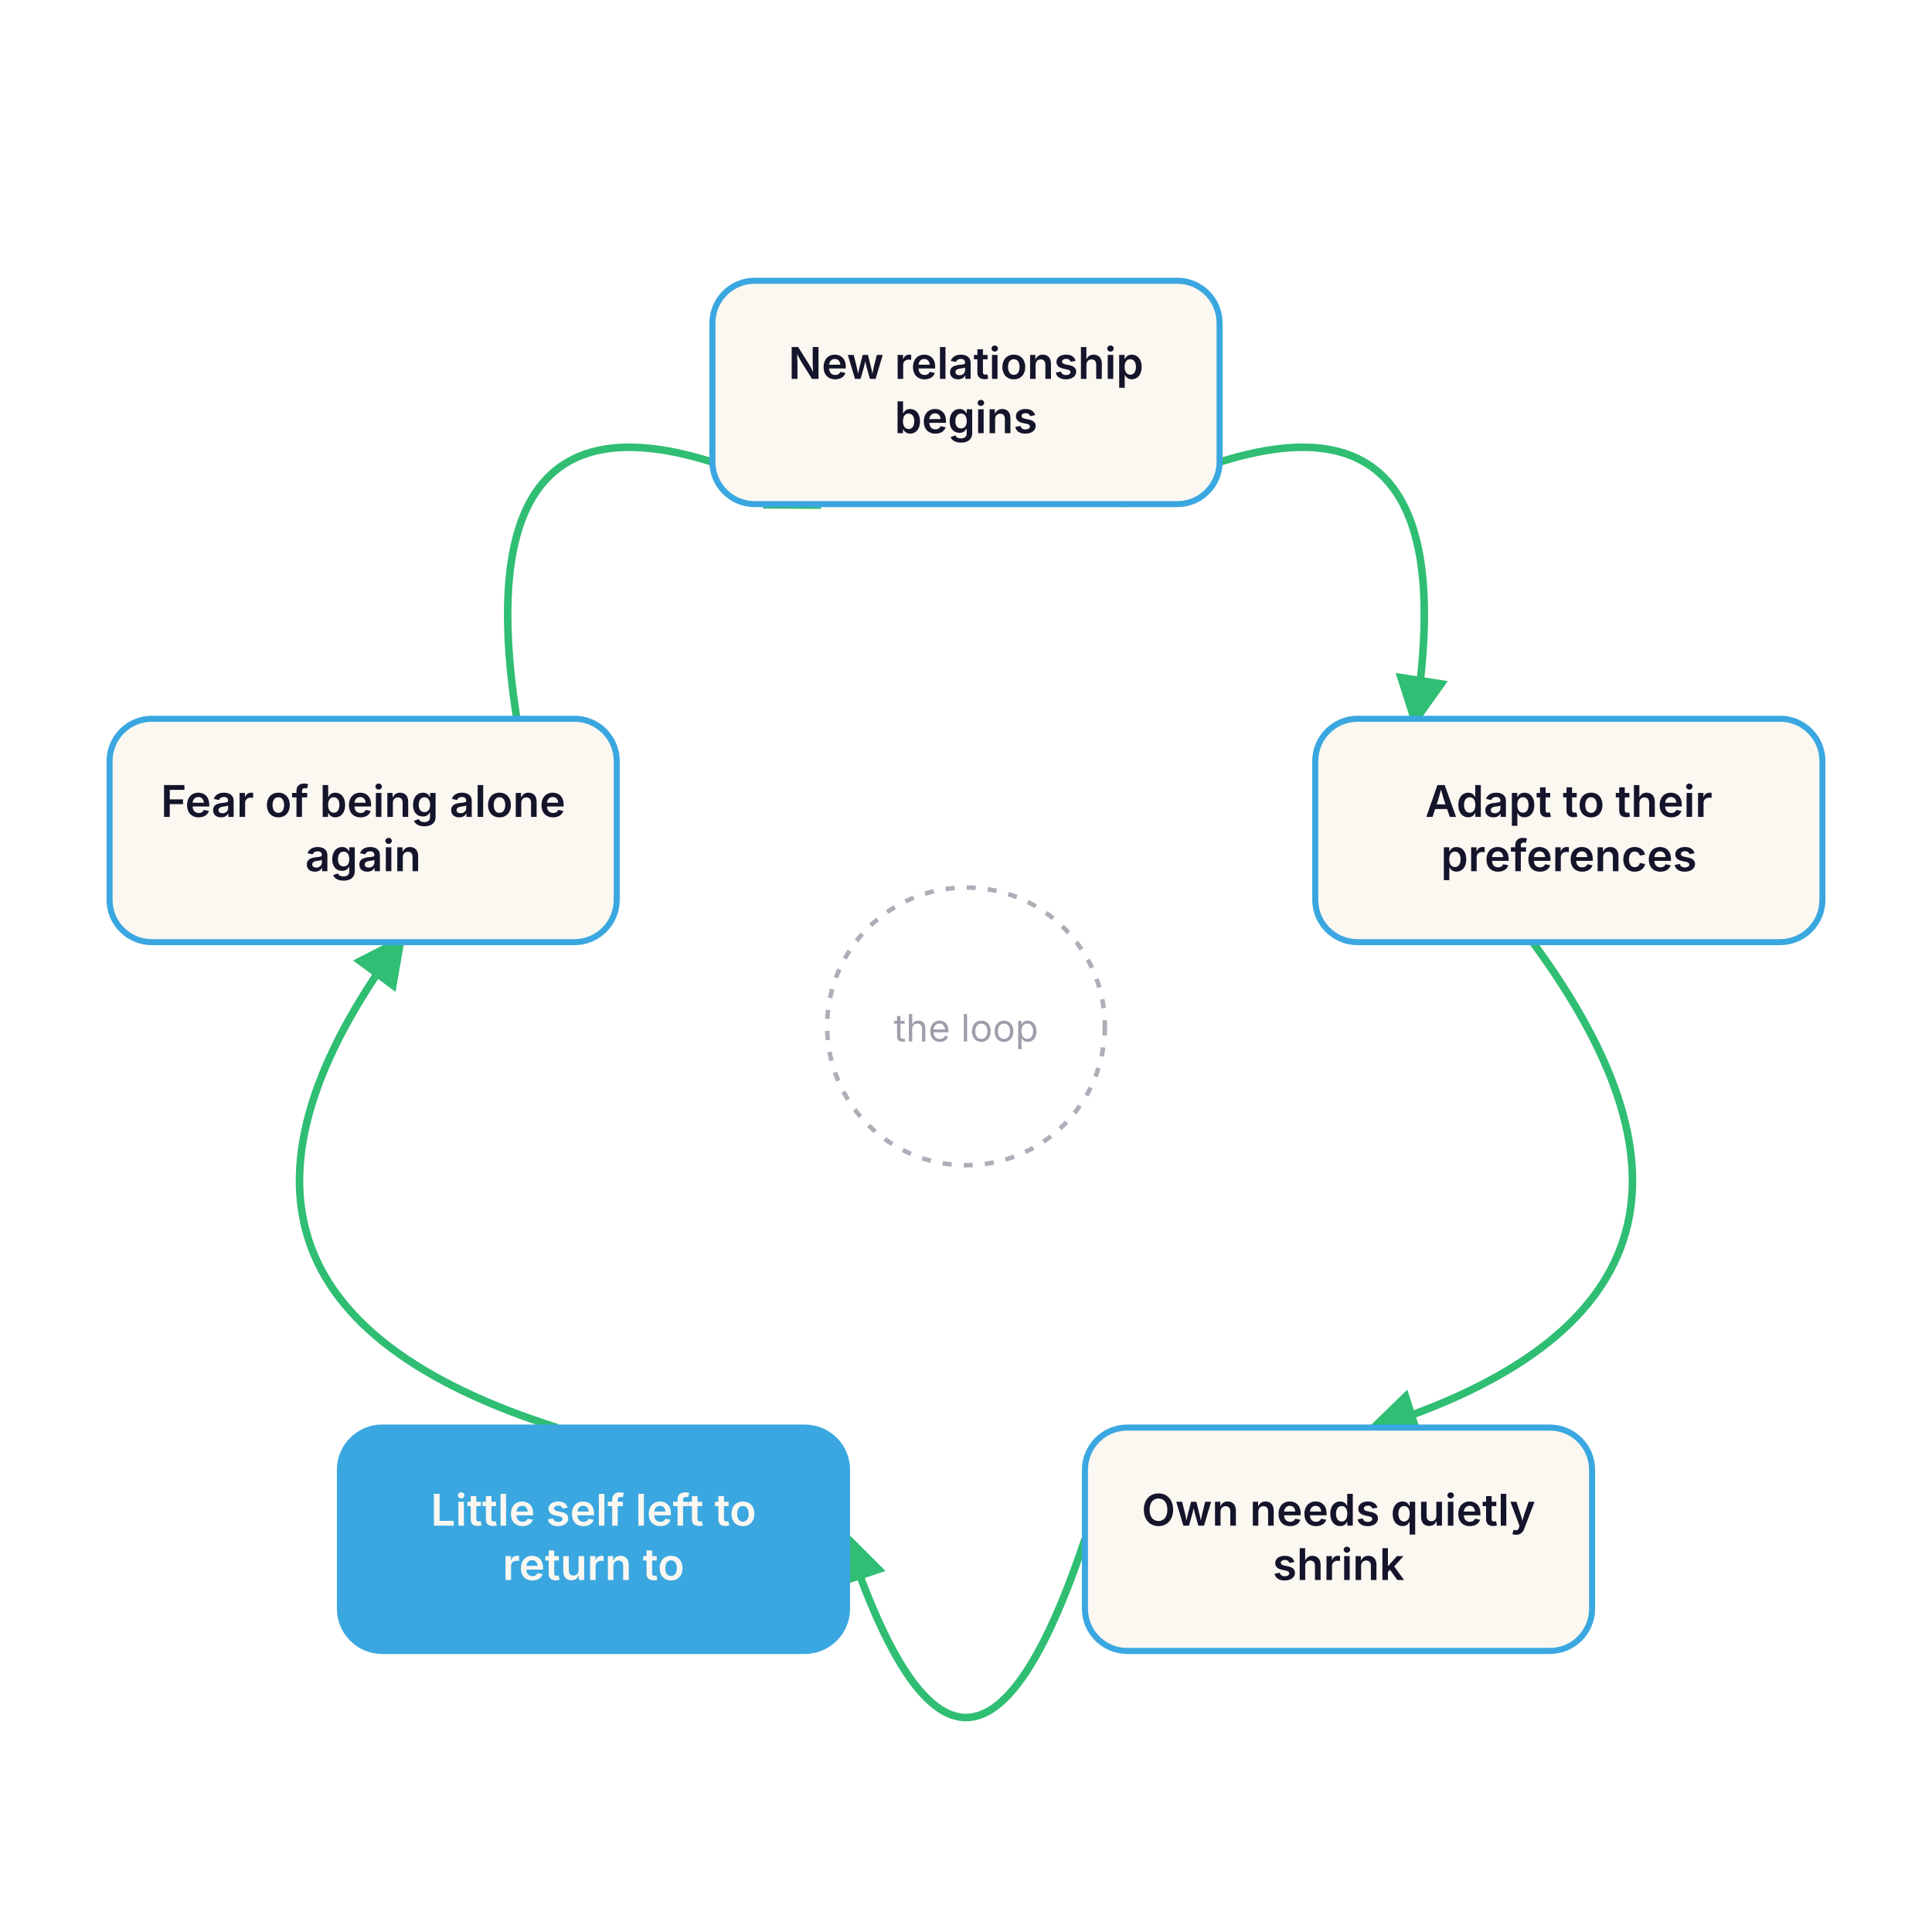
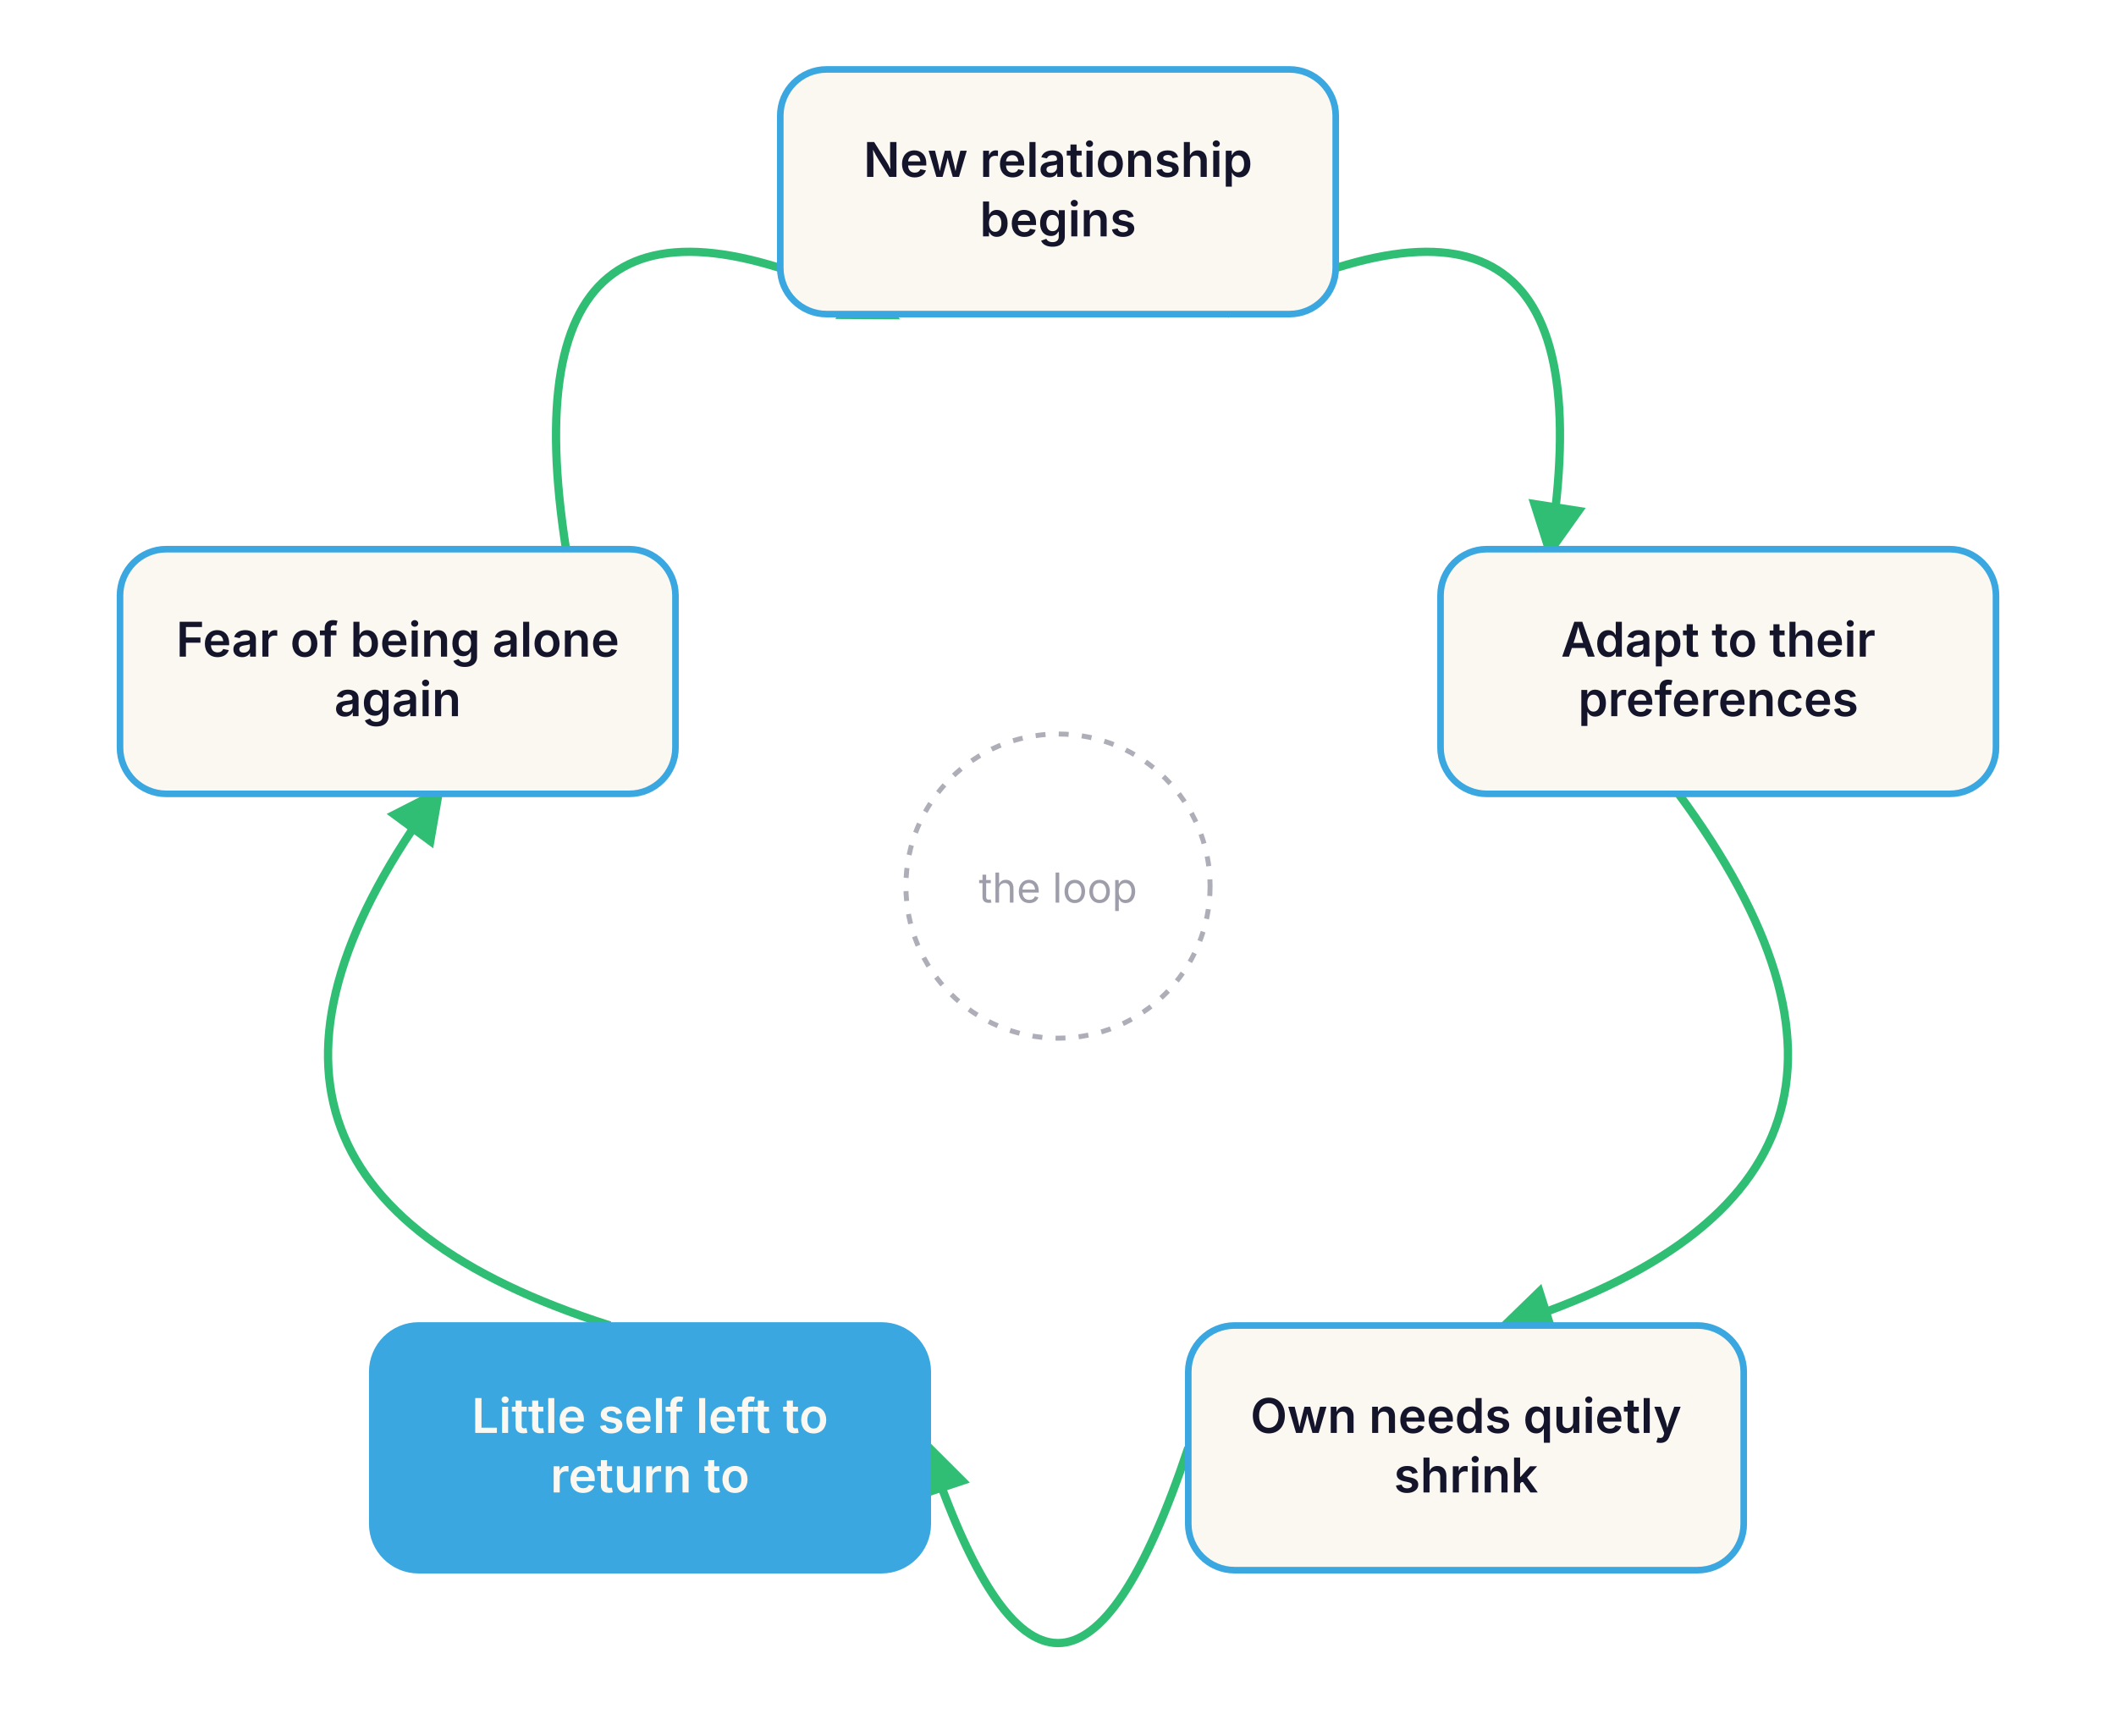
- <svg xmlns="http://www.w3.org/2000/svg" viewBox="0 0 640 640" role="img" aria-label="The self-erasure loop">
+ <svg xmlns="http://www.w3.org/2000/svg" viewBox="0 72 640 525" role="img" aria-label="The self-erasure loop">
  <defs>
    <marker id="arrowhead" viewBox="0 0 10 10" refX="8" refY="5" markerWidth="7" markerHeight="7" orient="auto-start-reverse">
      <path d="M0,0 L10,5 L0,10 z" fill="var(--cta, #2FBE73)" />
    </marker>
  </defs>
  <path d="M 370.9,167.0 Q 489.3,107.0 468.8,238.1" fill="none" stroke="var(--cta, #2FBE73)" stroke-width="2.5" marker-end="url(#arrowhead)" />
  <path d="M 507.7,312.1 Q 593.9,429.0 455.5,472.9" fill="none" stroke="var(--cta, #2FBE73)" stroke-width="2.5" marker-end="url(#arrowhead)" />
  <path d="M 359.4,509.9 Q 320.0,628.0 280.6,509.9" fill="none" stroke="var(--cta, #2FBE73)" stroke-width="2.5" marker-end="url(#arrowhead)" />
  <path d="M 184.5,472.9 Q 46.1,429.0 132.3,312.1" fill="none" stroke="var(--cta, #2FBE73)" stroke-width="2.5" marker-end="url(#arrowhead)" />
  <path d="M 171.2,238.1 Q 150.7,107.0 269.1,167.0" fill="none" stroke="var(--cta, #2FBE73)" stroke-width="2.5" marker-end="url(#arrowhead)" />
  <rect x="236.0" y="93.0" width="168" height="74" rx="14" fill="var(--paper, #FBF7F1)" stroke="var(--accent-sky, #3AA7E0)" stroke-width="2" />
  <text x="320.0" y="125.5" text-anchor="middle" font-family="system-ui, -apple-system, Segoe UI, sans-serif" font-size="14.5" font-weight="600" fill="var(--encre, #14142B)">New relationship</text>
  <text x="320.0" y="143.5" text-anchor="middle" font-family="system-ui, -apple-system, Segoe UI, sans-serif" font-size="14.5" font-weight="600" fill="var(--encre, #14142B)">begins</text>
  <rect x="435.7" y="238.1" width="168" height="74" rx="14" fill="var(--paper, #FBF7F1)" stroke="var(--accent-sky, #3AA7E0)" stroke-width="2" />
  <text x="519.7" y="270.6" text-anchor="middle" font-family="system-ui, -apple-system, Segoe UI, sans-serif" font-size="14.5" font-weight="600" fill="var(--encre, #14142B)">Adapt to their</text>
  <text x="519.7" y="288.6" text-anchor="middle" font-family="system-ui, -apple-system, Segoe UI, sans-serif" font-size="14.5" font-weight="600" fill="var(--encre, #14142B)">preferences</text>
  <rect x="359.4" y="472.9" width="168" height="74" rx="14" fill="var(--paper, #FBF7F1)" stroke="var(--accent-sky, #3AA7E0)" stroke-width="2" />
  <text x="443.4" y="505.4" text-anchor="middle" font-family="system-ui, -apple-system, Segoe UI, sans-serif" font-size="14.5" font-weight="600" fill="var(--encre, #14142B)">Own needs quietly</text>
  <text x="443.4" y="523.4" text-anchor="middle" font-family="system-ui, -apple-system, Segoe UI, sans-serif" font-size="14.5" font-weight="600" fill="var(--encre, #14142B)">shrink</text>
  <rect x="112.6" y="472.9" width="168" height="74" rx="14" fill="var(--accent-sky, #3AA7E0)" stroke="var(--accent-sky, #3AA7E0)" stroke-width="2" />
  <text x="196.6" y="505.4" text-anchor="middle" font-family="system-ui, -apple-system, Segoe UI, sans-serif" font-size="14.5" font-weight="600" fill="var(--paper, #FBF7F1)">Little self left to</text>
  <text x="196.6" y="523.4" text-anchor="middle" font-family="system-ui, -apple-system, Segoe UI, sans-serif" font-size="14.5" font-weight="600" fill="var(--paper, #FBF7F1)">return to</text>
  <rect x="36.3" y="238.1" width="168" height="74" rx="14" fill="var(--paper, #FBF7F1)" stroke="var(--accent-sky, #3AA7E0)" stroke-width="2" />
  <text x="120.3" y="270.6" text-anchor="middle" font-family="system-ui, -apple-system, Segoe UI, sans-serif" font-size="14.5" font-weight="600" fill="var(--encre, #14142B)">Fear of being alone</text>
  <text x="120.3" y="288.6" text-anchor="middle" font-family="system-ui, -apple-system, Segoe UI, sans-serif" font-size="14.5" font-weight="600" fill="var(--encre, #14142B)">again</text>
  <circle cx="320" cy="340" r="46" fill="none" stroke="var(--body-2, #5B5D72)" stroke-width="1.5" stroke-dasharray="3,4" opacity="0.5" />
  <text x="320" y="345" text-anchor="middle" font-family="system-ui, -apple-system, Segoe UI, sans-serif" font-size="12.5" fill="var(--body-2, #5B5D72)" opacity="0.6">the loop</text>
</svg>
